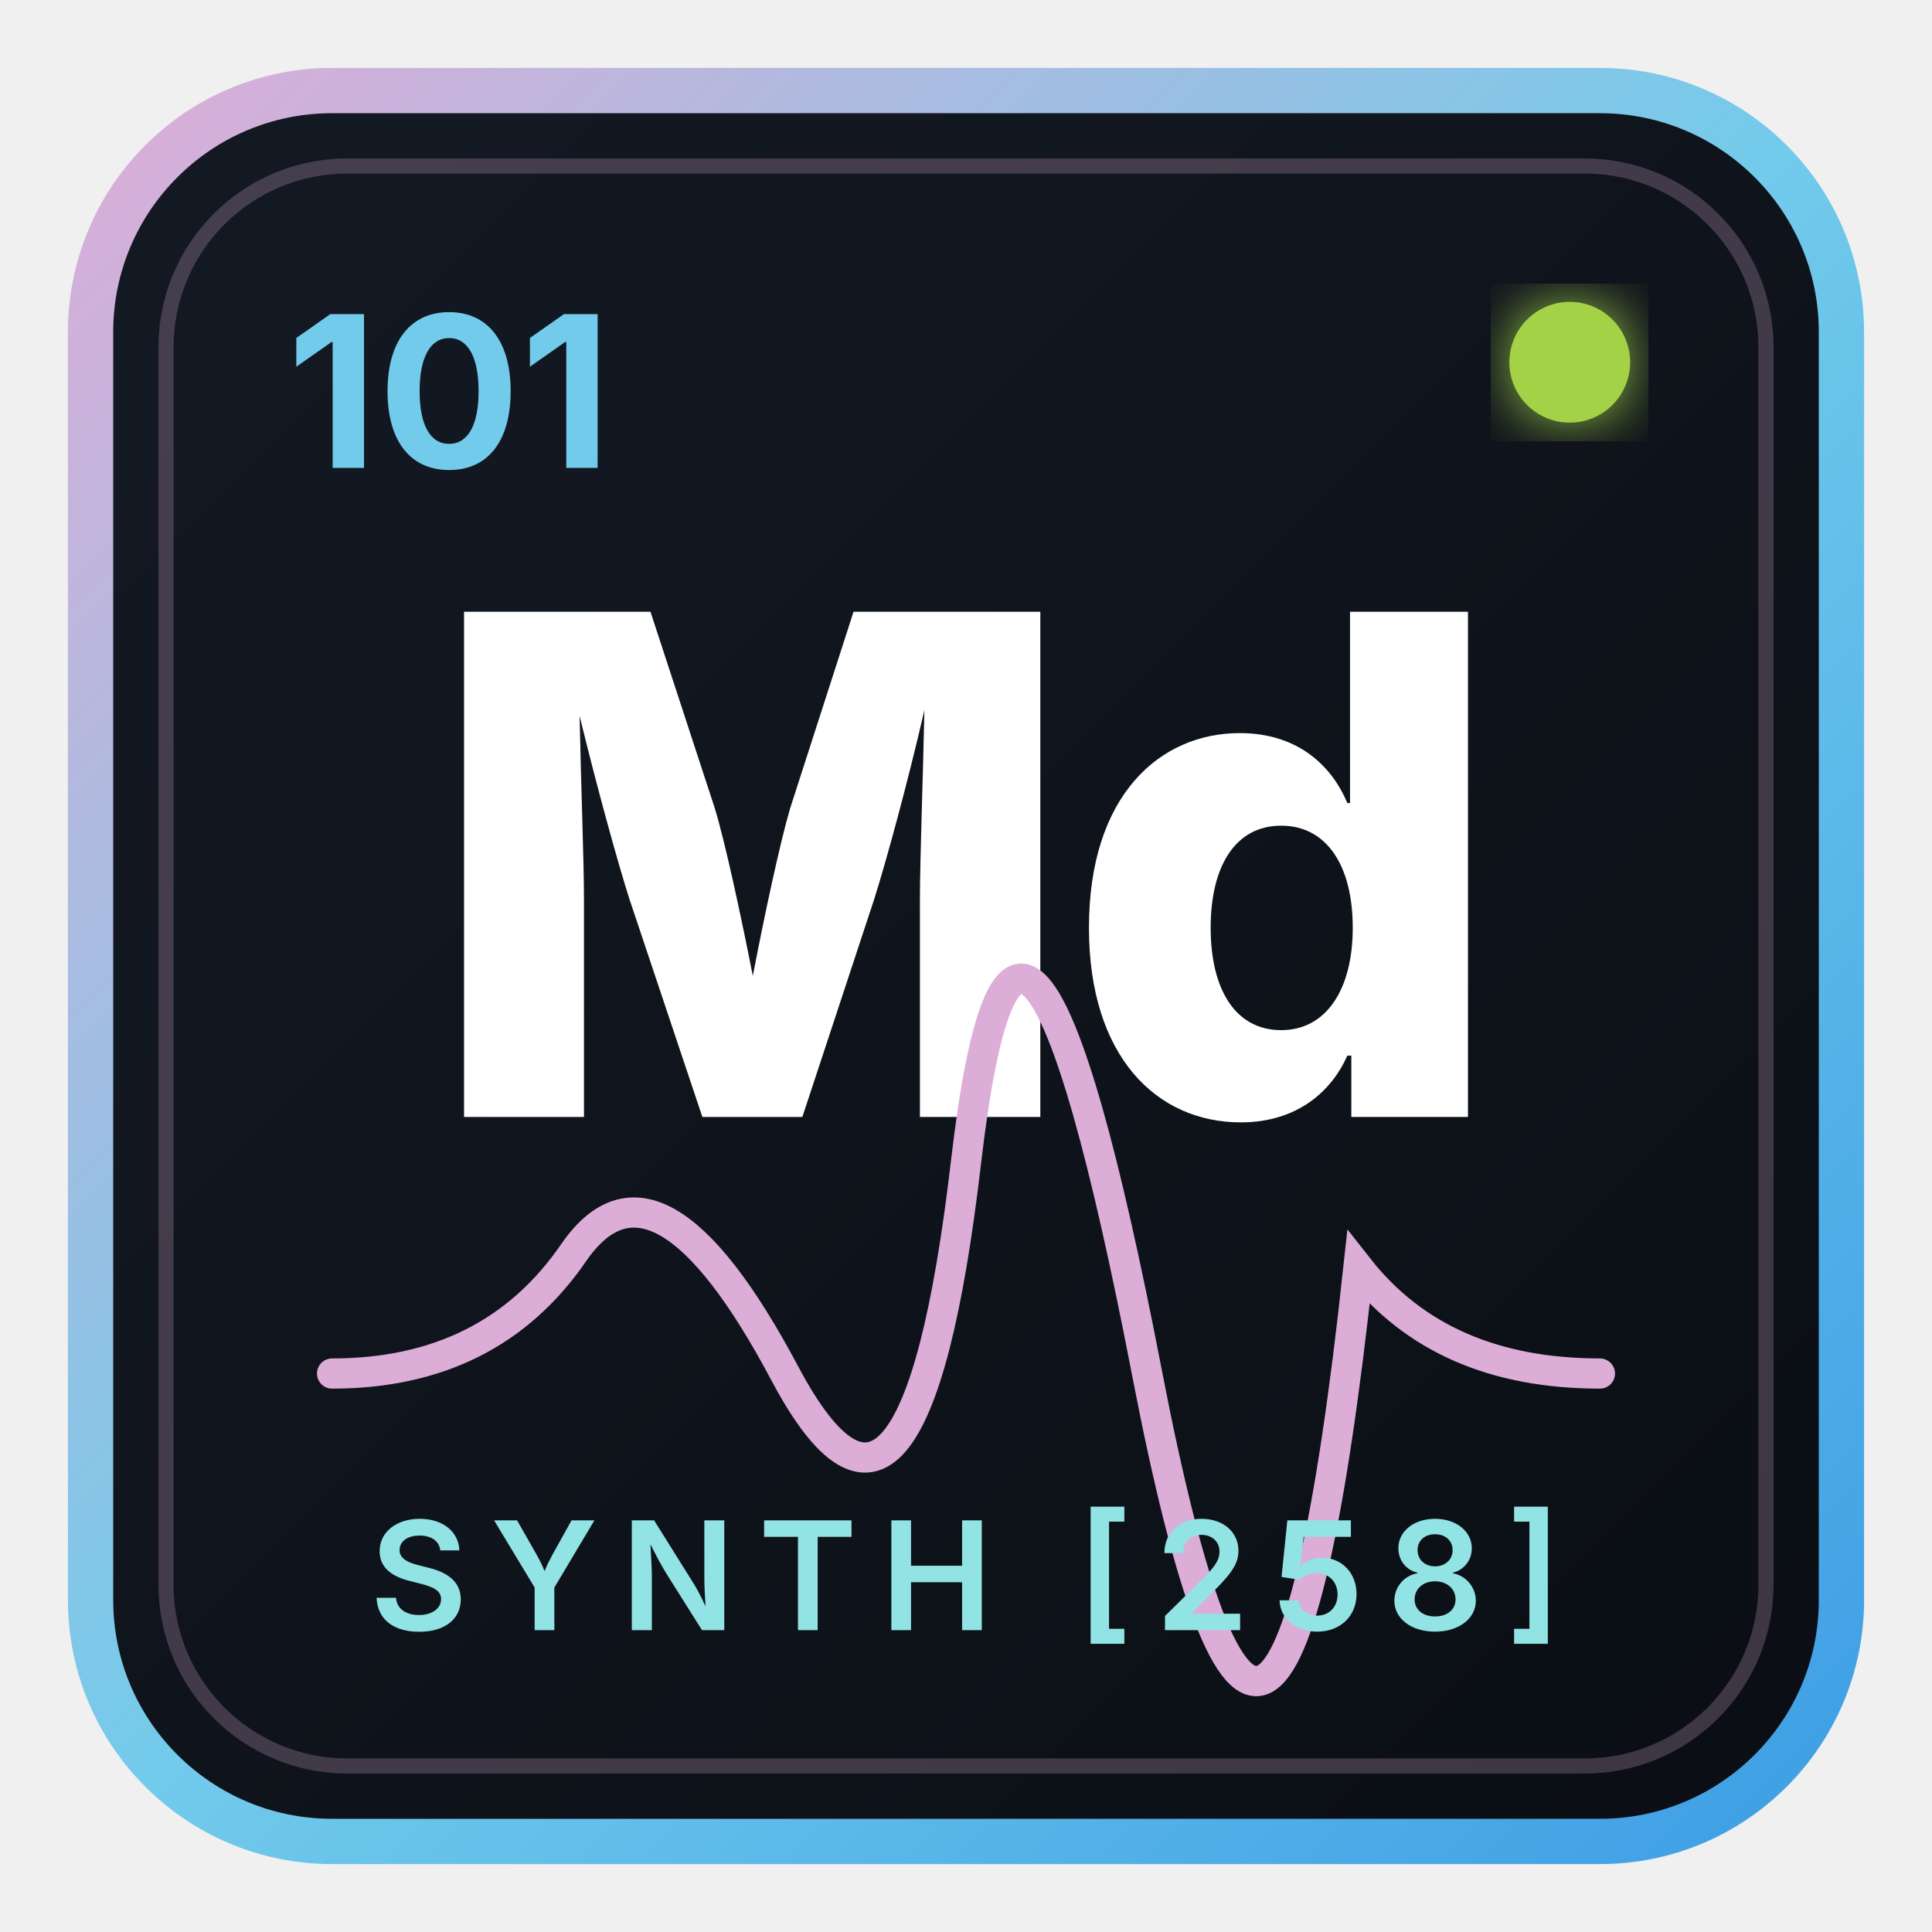
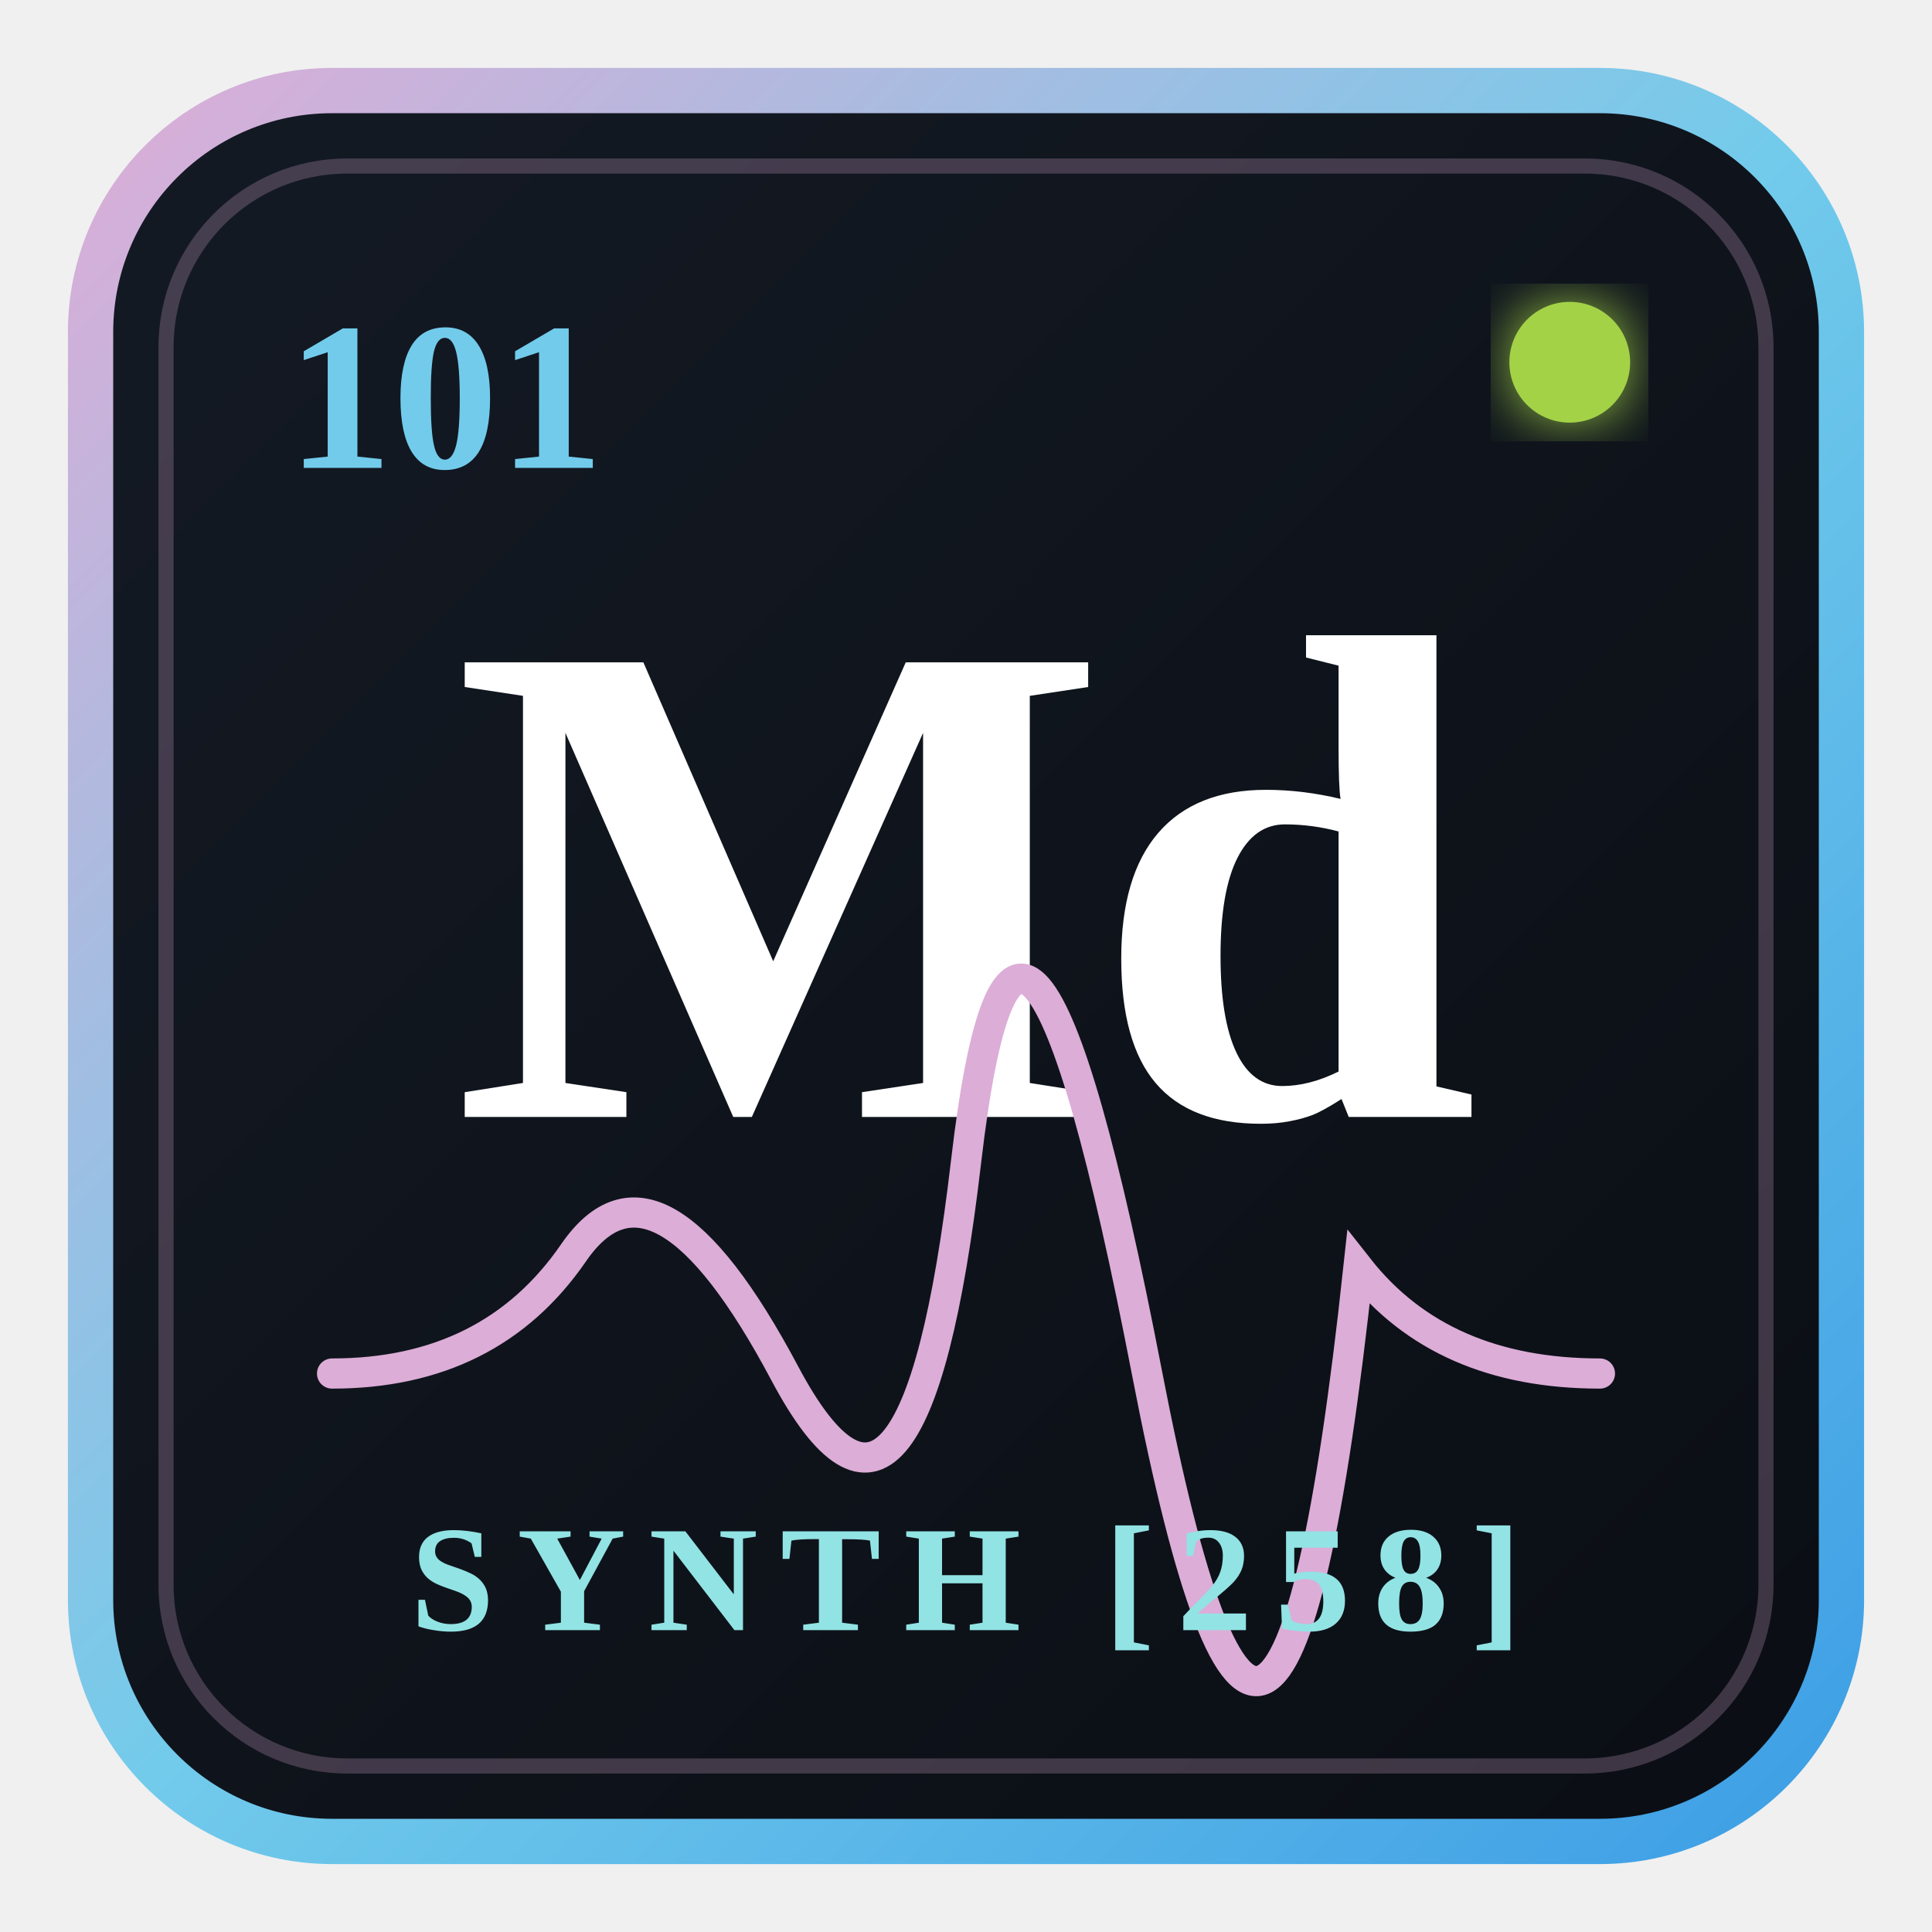
<svg xmlns="http://www.w3.org/2000/svg" viewBox="0 0 256 256" width="256" height="256">
  <defs>
    <linearGradient id="bgGrad" x1="0%" y1="0%" x2="100%" y2="100%">
      <stop offset="0%" stop-color="#141A24" />
      <stop offset="100%" stop-color="#0A0E14" />
    </linearGradient>
    <linearGradient id="borderGrad" x1="0%" y1="0%" x2="100%" y2="100%">
      <stop offset="0%" stop-color="#DCADD7" />
      <stop offset="50%" stop-color="#72CBEB" />
      <stop offset="100%" stop-color="#3D9EE5" />
    </linearGradient>
    <filter id="glow" x="-15%" y="-15%" width="130%" height="130%">
      <feGaussianBlur stdDeviation="4" result="blur" />
      <feComposite in="SourceGraphic" in2="blur" operator="over" />
    </filter>
  </defs>
  <rect x="12" y="12" width="232" height="232" rx="32" ry="32" fill="url(#bgGrad)" stroke="url(#borderGrad)" stroke-width="6" />
  <rect x="22" y="22" width="212" height="212" rx="24" ry="24" fill="none" stroke="#DCADD7" stroke-opacity="0.25" stroke-width="2" />
-   <text x="38" y="62" font-family="Segoe UI, Inter, Arial, sans-serif" font-size="28" font-weight="700" fill="#72CBEB">101</text>
+   <text x="38" y="62" font-size="28" font-weight="700" fill="#72CBEB">101</text>
  <circle cx="208" cy="48" r="8" fill="#A3D246" filter="url(#glow)" />
-   <text x="128" y="148" text-anchor="middle" font-family="Segoe UI, Inter, Arial, sans-serif" font-size="92" font-weight="800" fill="#FFFFFF" letter-spacing="-2">Md</text>
+   <text x="128" y="148" text-anchor="middle" font-size="92" font-weight="800" fill="#FFFFFF" letter-spacing="-2">Md</text>
  <path d="M 44 182 Q 65 182, 76 166 T 104 182 T 128 154 T 152 182 T 180 168 Q 191 182, 212 182" fill="none" stroke="#DCADD7" stroke-width="4" stroke-linecap="round" />
-   <text x="128" y="216" text-anchor="middle" font-family="Segoe UI, Inter, Arial, sans-serif" font-size="20" font-weight="600" fill="#92E3E4" letter-spacing="3">SYNTH [258]</text>
+   <text x="128" y="216" text-anchor="middle" font-size="20" font-weight="600" fill="#92E3E4" letter-spacing="3">SYNTH [258]</text>
</svg>
